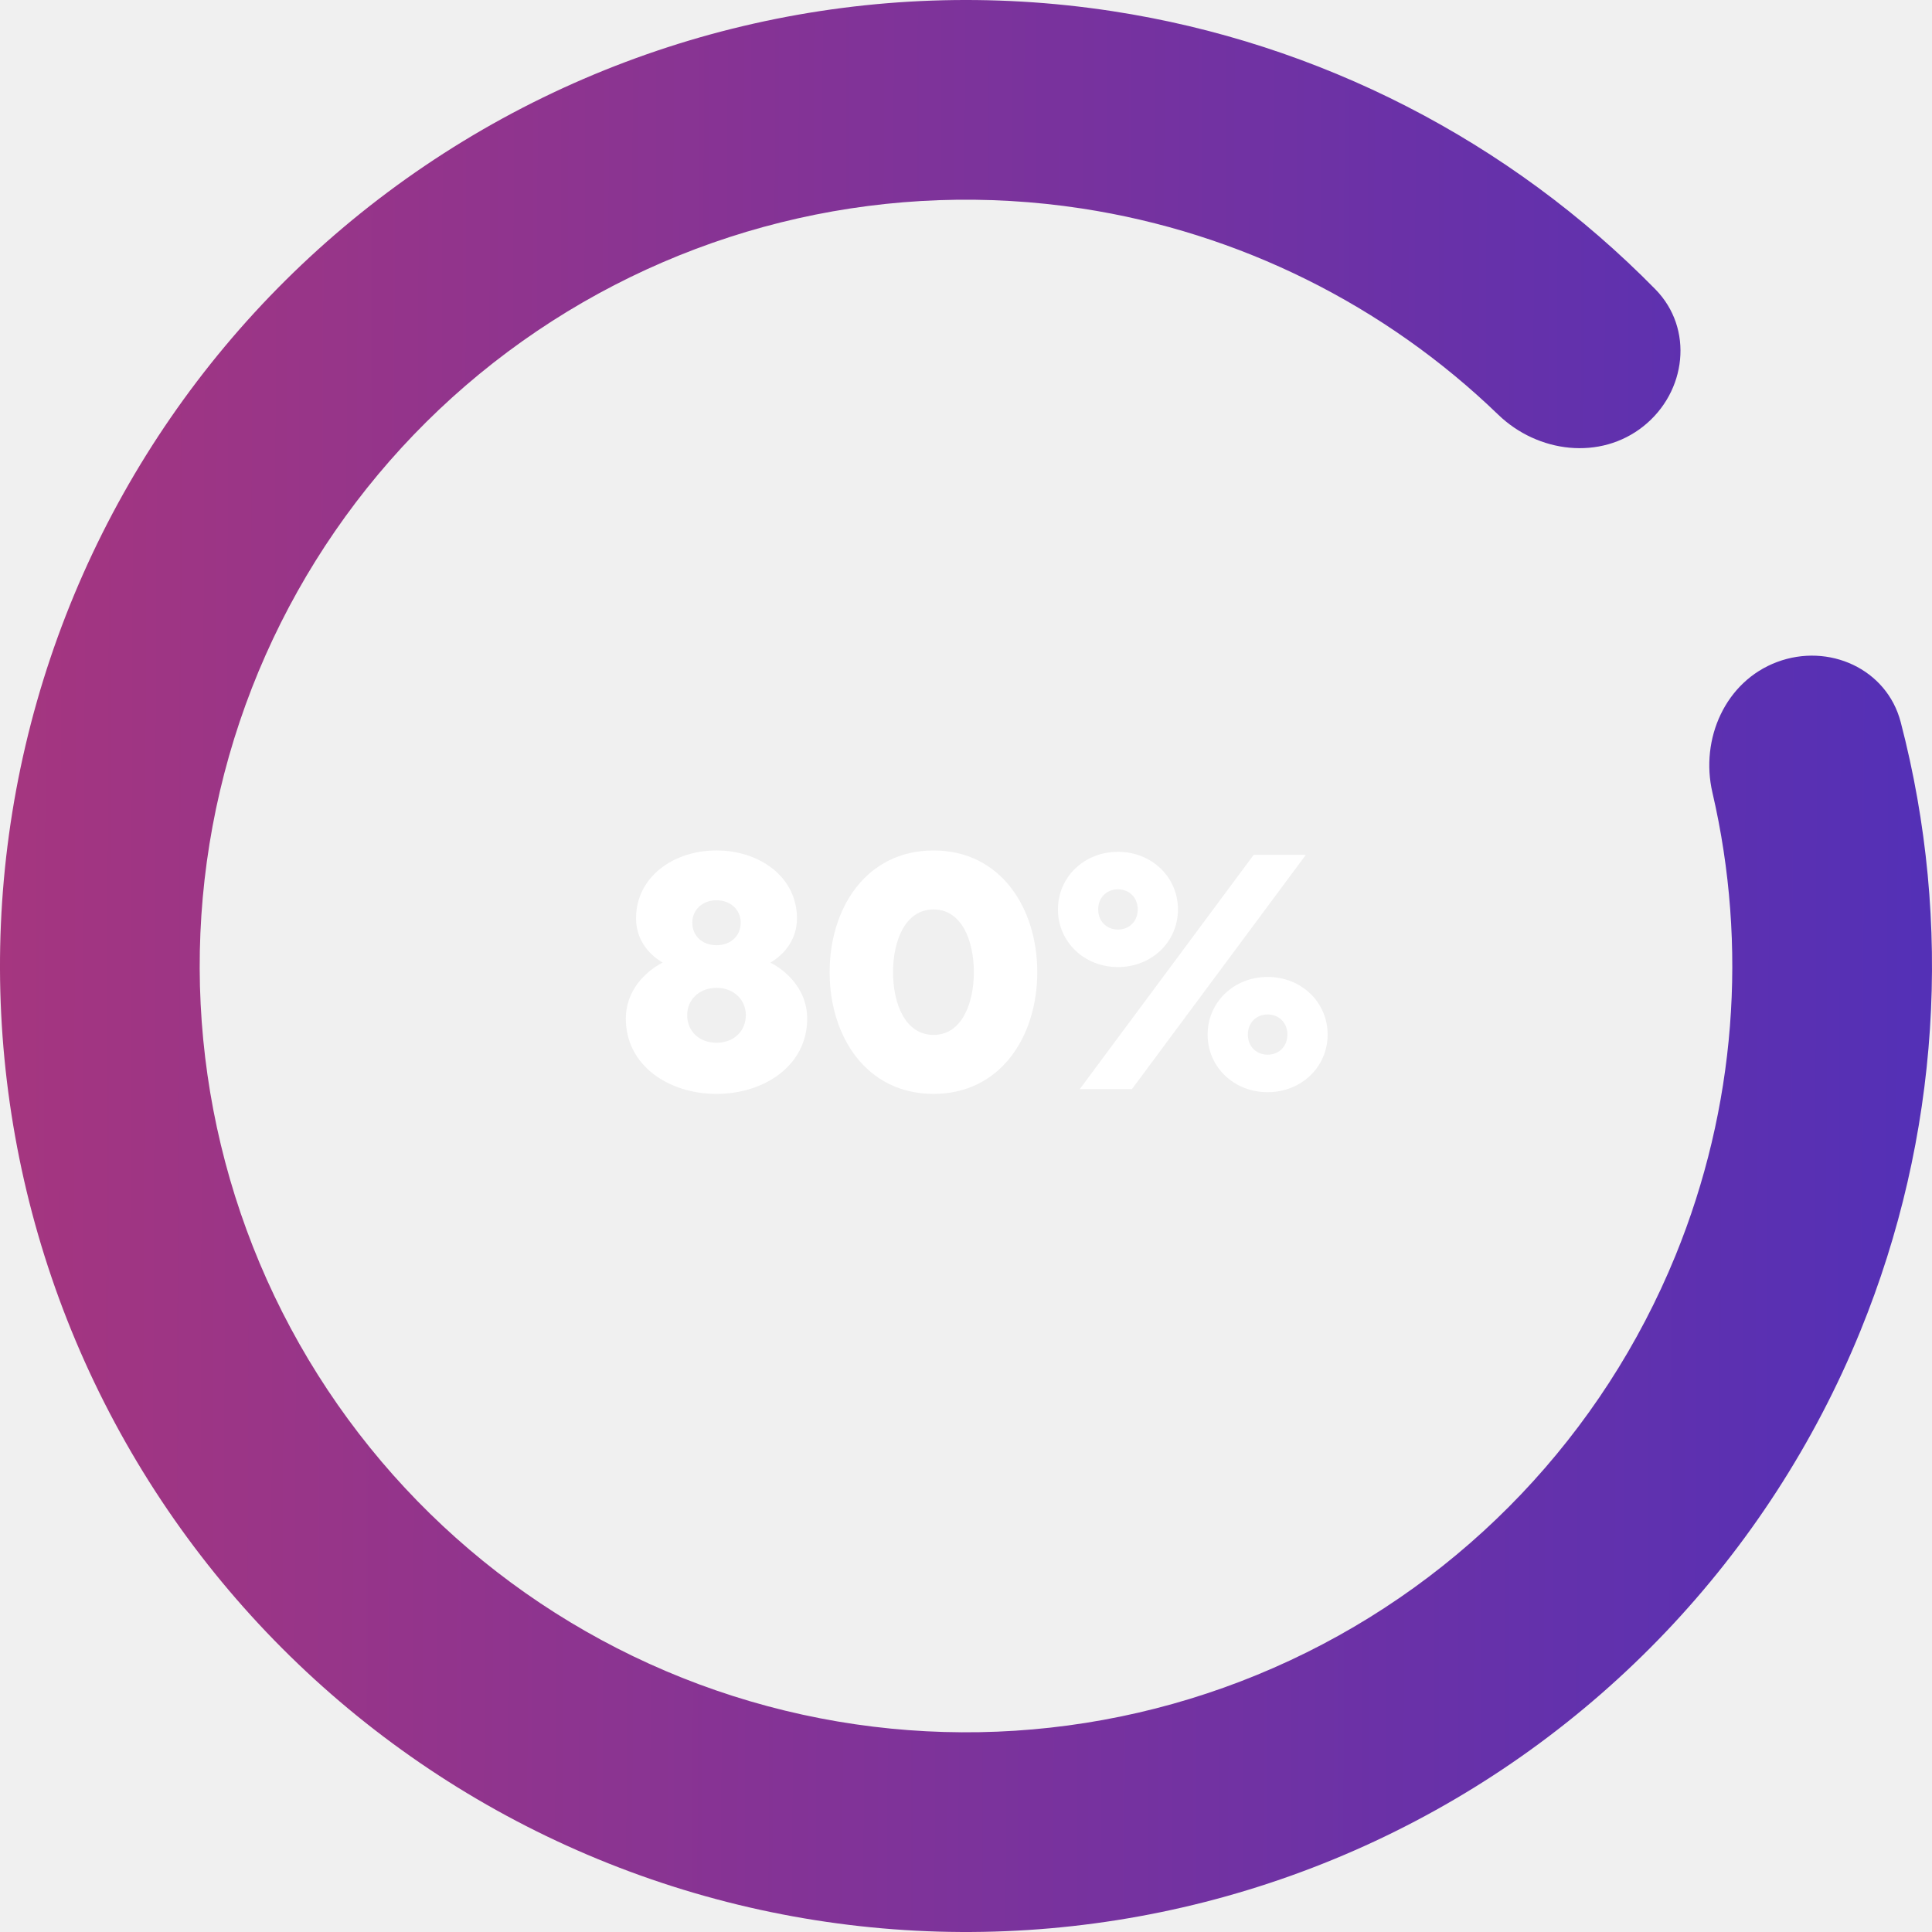
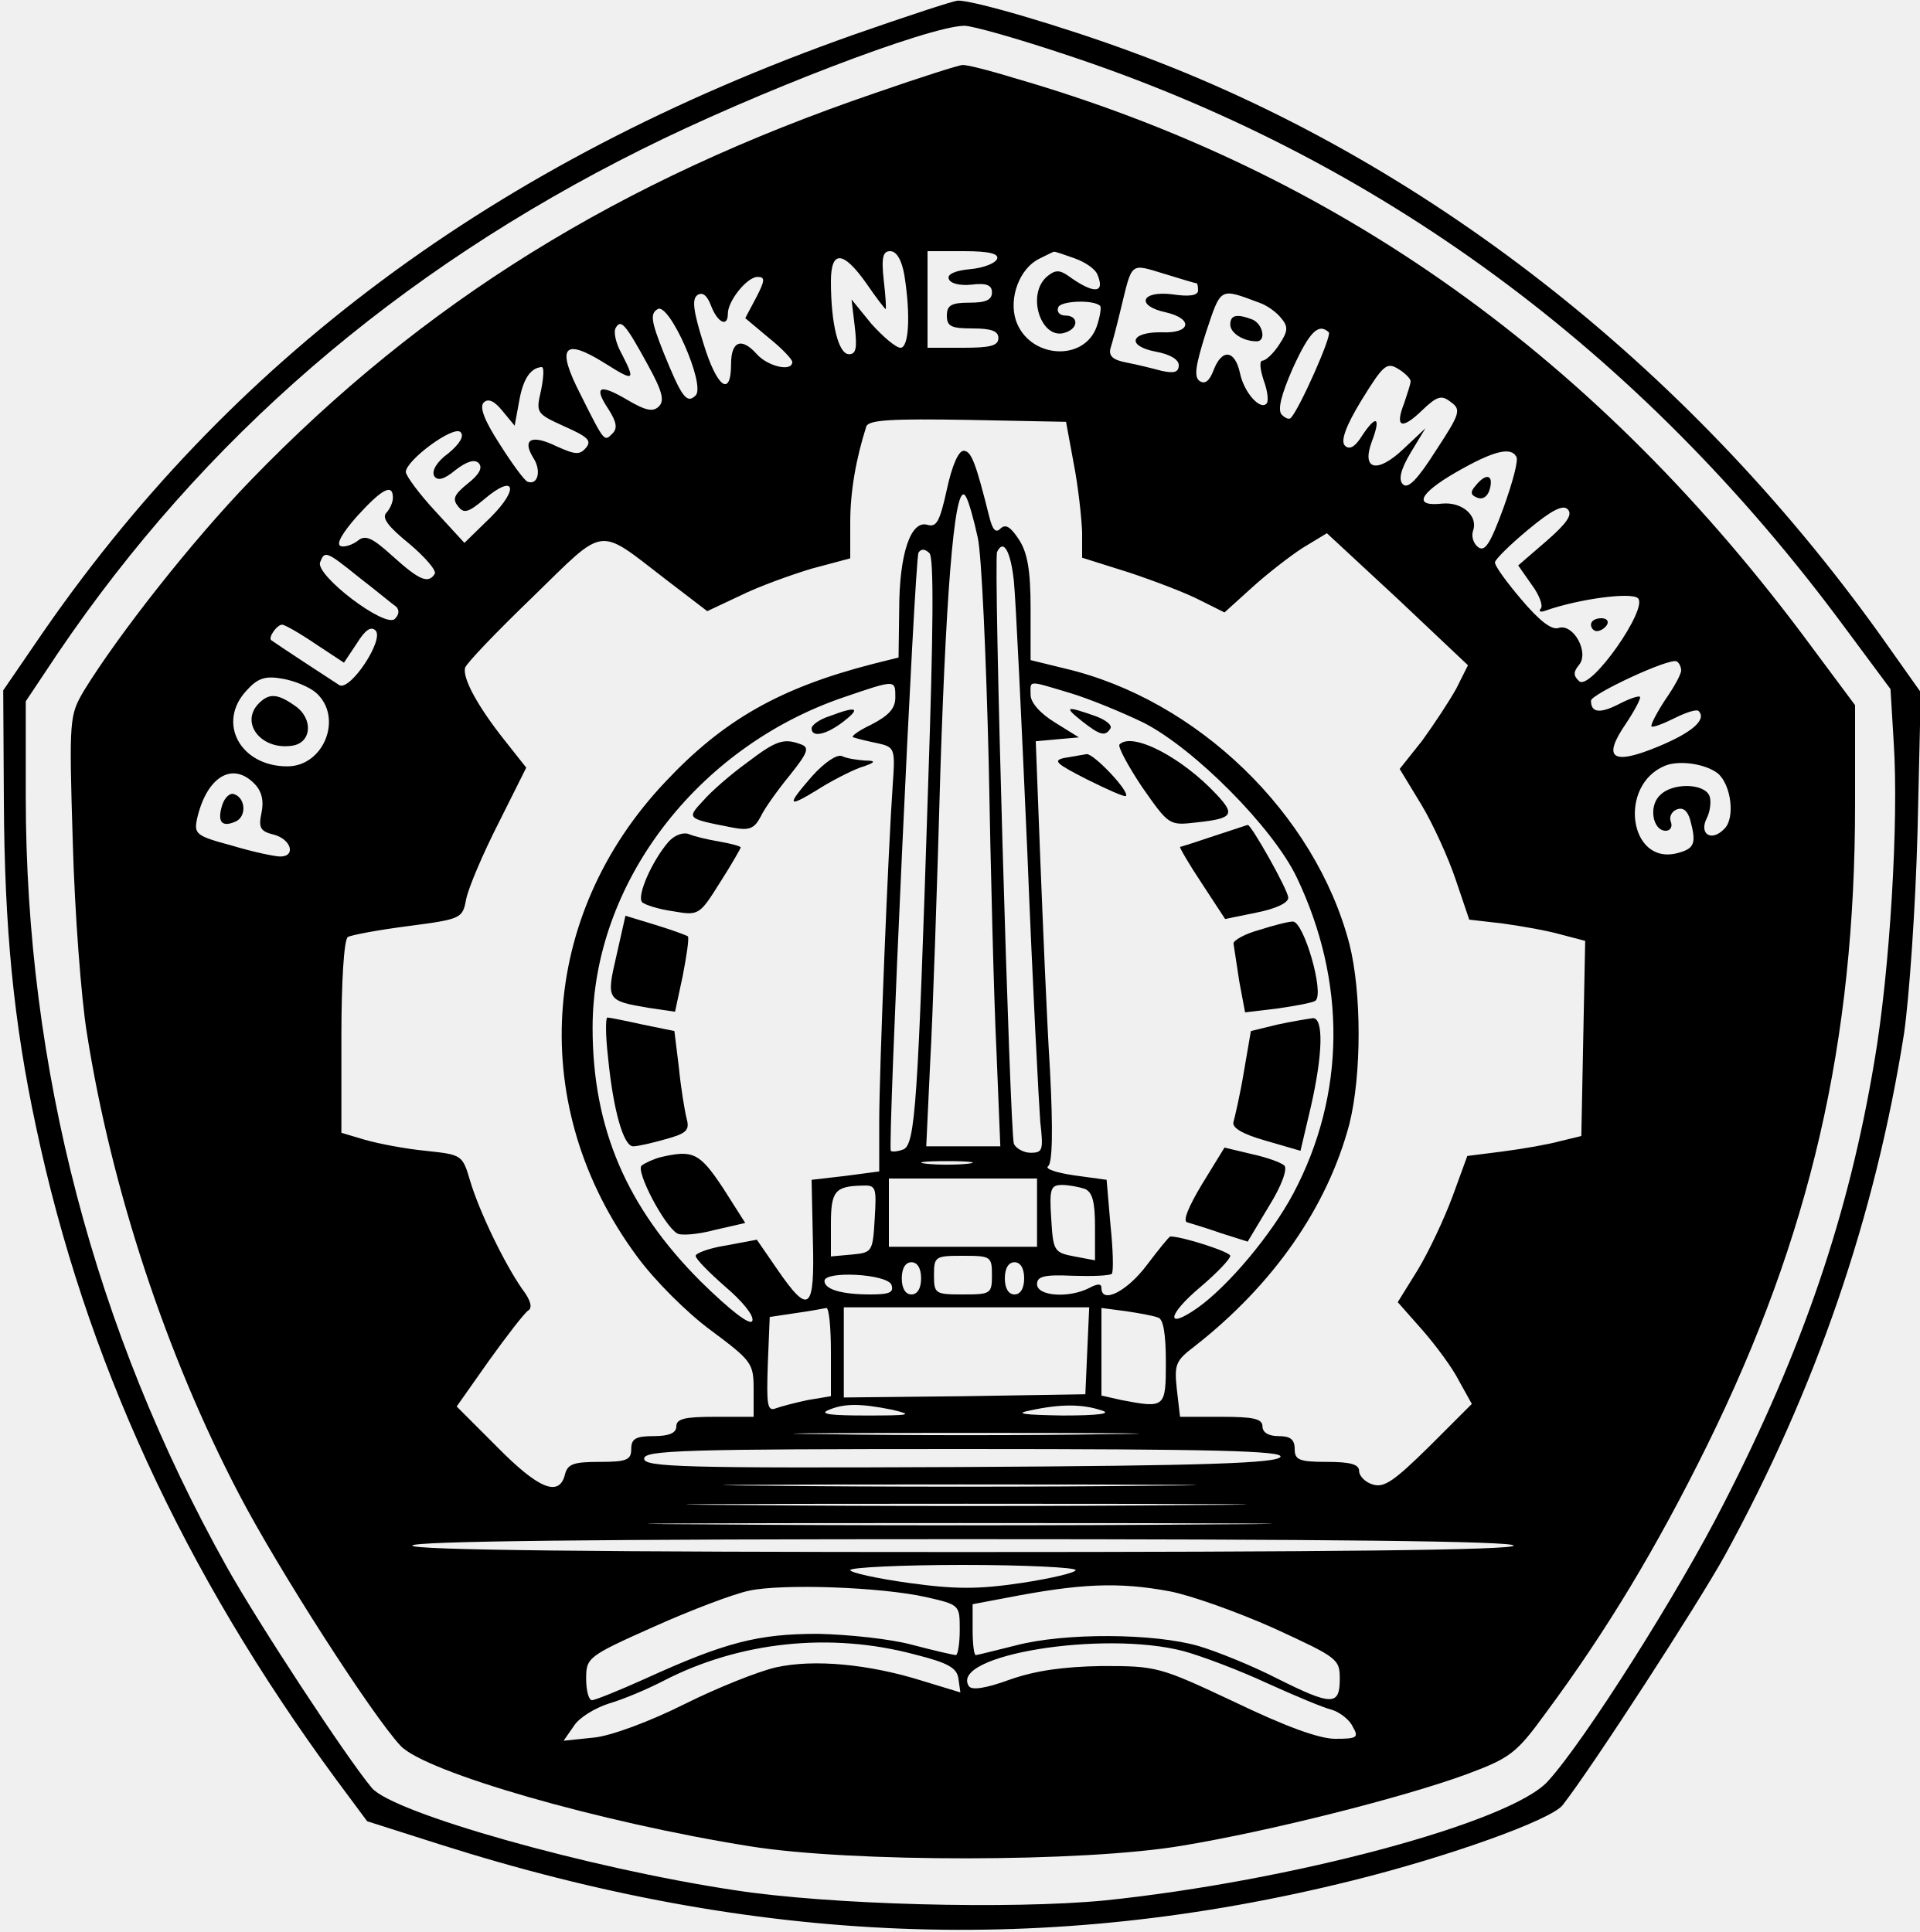
- <svg xmlns="http://www.w3.org/2000/svg" width="204" height="204" viewBox="0 0 204 204" fill="none">
-   <path d="M187.639 69.902C193.092 67.859 199.226 70.614 200.696 76.248C206.238 97.486 204.802 120.051 196.436 140.546C186.737 164.31 168.435 183.543 145.182 194.409C121.928 205.275 95.433 206.975 70.982 199.169C46.531 191.364 25.921 174.628 13.264 152.299C0.607 129.97 -3.166 103.69 2.696 78.702C8.559 53.713 23.627 31.854 44.894 17.484C66.161 3.114 92.064 -2.709 117.435 1.175C139.317 4.524 159.415 14.883 174.791 30.547C178.869 34.702 178.083 41.38 173.529 45.009C168.975 48.637 162.385 47.827 158.195 43.783C146.212 32.215 130.877 24.564 114.244 22.018C94.118 18.937 73.57 23.557 56.699 34.956C39.829 46.355 27.876 63.696 23.225 83.518C18.574 103.34 21.568 124.188 31.608 141.901C41.649 159.614 57.998 172.89 77.394 179.082C96.791 185.274 117.809 183.925 136.255 175.305C154.701 166.686 169.219 151.429 176.914 132.578C183.273 116.999 184.584 99.912 180.815 83.688C179.497 78.016 182.187 71.946 187.639 69.902Z" fill="url(#paint0_linear_16_344)" />
-   <path d="M75.656 89.8C71.048 89.8 67.16 92.644 67.16 96.964C67.16 99.016 68.276 100.636 69.968 101.644C68.06 102.616 66.08 104.668 66.08 107.548C66.08 112.552 70.652 115.504 75.656 115.504C80.66 115.504 85.232 112.552 85.232 107.548C85.232 104.668 83.252 102.616 81.344 101.644C83.036 100.636 84.152 99.016 84.152 96.964C84.152 92.644 80.264 89.8 75.656 89.8ZM78.752 107.188C78.752 108.88 77.492 110.104 75.656 110.104C73.82 110.104 72.56 108.88 72.56 107.188C72.56 105.568 73.82 104.308 75.656 104.308C77.492 104.308 78.752 105.568 78.752 107.188ZM75.656 95.056C77.096 95.056 78.212 96.028 78.212 97.432C78.212 98.836 77.132 99.808 75.656 99.808C74.18 99.808 73.1 98.836 73.1 97.432C73.1 96.028 74.216 95.056 75.656 95.056ZM109.525 102.652C109.525 95.848 105.637 89.8 98.581 89.8C91.489 89.8 87.601 95.848 87.601 102.652C87.601 109.456 91.489 115.504 98.581 115.504C105.637 115.504 109.525 109.456 109.525 102.652ZM102.829 102.652C102.829 106 101.533 109.276 98.581 109.276C95.593 109.276 94.297 106 94.297 102.652C94.297 99.304 95.593 96.028 98.581 96.028C101.533 96.028 102.829 99.304 102.829 102.652ZM124.381 96.028C124.381 92.608 121.609 89.944 118.045 89.944C114.481 89.944 111.709 92.608 111.709 96.028C111.709 99.448 114.481 102.112 118.045 102.112C121.609 102.112 124.381 99.448 124.381 96.028ZM120.133 96.028C120.133 97.288 119.233 98.152 118.045 98.152C116.857 98.152 115.957 97.288 115.957 96.028C115.957 94.768 116.857 93.904 118.045 93.904C119.233 93.904 120.133 94.768 120.133 96.028ZM137.881 90.268H132.373L114.013 115H119.521L137.881 90.268ZM127.513 109.24C127.513 112.66 130.285 115.324 133.849 115.324C137.413 115.324 140.185 112.66 140.185 109.24C140.185 105.82 137.413 103.156 133.849 103.156C130.285 103.156 127.513 105.82 127.513 109.24ZM131.761 109.24C131.761 107.98 132.661 107.116 133.849 107.116C135.037 107.116 135.937 107.98 135.937 109.24C135.937 110.5 135.037 111.364 133.849 111.364C132.661 111.364 131.761 110.5 131.761 109.24Z" fill="white" />
-   <defs>
-     <linearGradient id="paint0_linear_16_344" x1="-12.435" y1="91.215" x2="228.124" y2="92.098" gradientUnits="userSpaceOnUse">
-       <stop stop-color="#AA367C" />
-       <stop offset="1" stop-color="#4A2FBD" />
-     </linearGradient>
-   </defs>
+ <svg xmlns="http://www.w3.org/2000/svg" version="1.0" width="298pt" height="300pt" viewBox="0 0 298 300" preserveAspectRatio="xMidYMid meet">
+   <g transform="translate(0,300) scale(0.1,-0.1)" fill="#000000" stroke="none">
+     <path d="M1325 2946 c-557 -197 -971 -505 -1270 -945 l-50 -73 1 -172 c1 -197 15 -343 50 -506 76 -359 229 -691 465 -1012 l49 -66 113 -36 c491 -156 943 -174 1417 -56 149 37 308 94 326 117 46 59 210 312 252 388 141 258 233 525 278 810 8 55 18 197 21 315 l5 215 -63 89 c-300 419 -711 740 -1161 905 -108 40 -248 81 -271 80 -6 0 -79 -24 -162 -53z m327 -30 c486 -160 893 -459 1211 -889 l72 -97 5 -83 c8 -121 -6 -355 -30 -495 -40 -239 -111 -447 -234 -687 -70 -138 -217 -370 -273 -431 -58 -64 -398 -155 -688 -185 -145 -14 -427 -7 -575 16 -226 34 -531 120 -563 159 -40 48 -177 257 -225 343 -205 367 -312 774 -312 1196 l0 148 50 75 c225 332 525 592 906 782 176 88 445 191 501 192 13 0 83 -20 155 -44z" />
+     <path d="M1360 2856 c-399 -136 -703 -325 -971 -602 -90 -93 -205 -239 -259 -327 -22 -38 -23 -42 -17 -235 3 -109 13 -242 22 -297 38 -241 123 -499 236 -715 61 -117 207 -344 251 -391 39 -41 310 -119 543 -156 156 -25 517 -25 670 1 134 22 344 75 442 111 67 25 77 32 122 94 95 128 173 258 251 416 161 327 230 627 230 997 l0 153 -67 90 c-331 449 -737 739 -1239 884 -39 12 -75 21 -80 20 -5 0 -65 -19 -134 -43z m44 -283 c10 -63 7 -113 -6 -113 -7 0 -27 17 -45 37 l-31 38 5 -42 c4 -34 2 -43 -9 -43 -16 0 -28 46 -28 113 0 49 19 48 55 -3 15 -22 29 -40 30 -40 1 0 0 20 -3 45 -4 36 -1 45 10 45 10 0 18 -14 22 -37z m144 25 c-3 -7 -21 -14 -42 -16 -23 -2 -36 -8 -33 -15 2 -7 17 -11 35 -9 24 3 32 -1 32 -12 0 -12 -10 -16 -35 -16 -28 0 -35 -4 -35 -20 0 -17 7 -20 40 -20 29 0 40 -4 40 -15 0 -12 -13 -15 -55 -15 l-55 0 0 75 0 75 56 0 c40 0 55 -4 52 -12z m120 1 c17 -6 33 -17 36 -26 12 -29 -6 -30 -46 -1 -13 9 -20 9 -32 -1 -34 -28 -9 -102 29 -87 20 7 19 26 -1 26 -9 0 -14 6 -11 13 4 10 55 12 65 2 2 -2 0 -16 -5 -31 -19 -57 -106 -51 -126 9 -11 35 6 80 36 95 12 6 22 11 23 11 1 1 15 -4 32 -10z m190 -39 c1 0 2 -5 2 -11 0 -8 -14 -10 -40 -6 -49 6 -57 -18 -10 -28 43 -10 39 -33 -6 -31 -49 1 -56 -21 -10 -30 22 -4 36 -12 36 -21 0 -11 -7 -13 -26 -9 -15 4 -39 10 -55 13 -21 4 -28 10 -25 22 3 9 10 36 16 61 18 74 14 71 67 55 26 -8 49 -15 51 -15z m-684 -22 l-17 -32 37 -31 c20 -16 36 -33 36 -37 0 -16 -38 -7 -55 12 -24 27 -40 20 -40 -15 0 -53 -22 -37 -43 32 -16 51 -18 69 -9 75 8 5 15 -1 21 -17 10 -26 26 -34 26 -12 0 20 30 57 46 57 12 0 12 -5 -2 -32z m781 -8 c12 -4 27 -15 34 -24 11 -13 11 -20 -3 -41 -9 -14 -21 -25 -26 -25 -5 0 -4 -13 2 -31 6 -16 8 -33 4 -36 -10 -10 -35 18 -41 48 -8 36 -28 38 -41 4 -6 -16 -13 -22 -21 -17 -10 6 -7 24 9 75 24 72 21 70 83 47z m-875 -144 c-14 -14 -22 -2 -50 67 -19 48 -21 60 -9 67 18 11 75 -118 59 -134z m-74 47 c22 -40 26 -55 17 -64 -9 -9 -20 -7 -49 10 -44 26 -53 21 -29 -15 12 -19 14 -29 6 -37 -13 -13 -12 -15 -50 61 -38 74 -26 88 38 48 46 -29 48 -28 26 15 -9 16 -13 34 -9 40 8 14 15 6 50 -58z m1057 51 c5 -5 -45 -118 -59 -133 -3 -3 -9 0 -14 5 -7 7 -1 31 17 72 26 57 40 71 56 56z m127 -76 c0 -4 -5 -19 -10 -34 -15 -38 -4 -42 28 -11 23 22 30 24 44 13 17 -12 15 -18 -23 -76 -28 -44 -43 -60 -51 -52 -7 7 -4 22 12 49 l23 38 -34 -32 c-41 -39 -66 -33 -49 12 14 37 7 42 -15 9 -11 -18 -20 -23 -27 -16 -7 7 1 30 26 71 34 55 39 59 57 48 10 -6 19 -15 19 -19z m-1350 -14 c-8 -35 -8 -36 36 -56 36 -16 43 -22 34 -33 -10 -12 -17 -11 -46 2 -39 19 -54 11 -36 -18 13 -20 7 -43 -9 -37 -5 2 -24 28 -43 58 -24 37 -32 58 -25 65 7 7 17 2 29 -13 l19 -23 7 38 c6 35 18 52 35 53 4 0 3 -16 -1 -36z m827 -114 c7 -36 12 -83 13 -106 l0 -40 73 -23 c39 -13 89 -32 110 -43 l38 -19 42 38 c23 21 59 49 79 62 l38 23 110 -102 109 -103 -18 -36 c-11 -20 -35 -56 -53 -81 l-35 -44 34 -56 c18 -30 42 -83 53 -116 l21 -62 52 -6 c29 -4 69 -11 90 -17 l38 -10 -3 -151 -3 -152 -33 -8 c-18 -5 -58 -12 -89 -16 l-55 -7 -23 -63 c-13 -35 -37 -86 -54 -114 l-31 -50 38 -43 c21 -24 47 -59 57 -79 l20 -36 -66 -66 c-54 -53 -70 -65 -88 -59 -11 3 -21 13 -21 21 0 10 -13 14 -50 14 -43 0 -50 3 -50 20 0 15 -7 20 -25 20 -16 0 -25 6 -25 15 0 12 -14 15 -64 15 l-64 0 -5 43 c-4 38 -2 44 27 66 123 96 207 217 241 346 19 76 19 204 0 279 -53 203 -237 380 -442 428 l-53 13 0 80 c0 60 -5 87 -18 107 -13 20 -21 25 -29 17 -7 -7 -12 -2 -17 18 -21 84 -28 103 -40 103 -8 0 -18 -23 -26 -60 -11 -50 -16 -59 -30 -55 -26 8 -44 -45 -44 -132 l-1 -74 -40 -10 c-144 -37 -232 -87 -322 -183 -197 -208 -215 -506 -44 -737 27 -37 78 -88 115 -115 63 -47 66 -51 66 -91 l0 -43 -60 0 c-47 0 -60 -3 -60 -15 0 -10 -11 -15 -35 -15 -28 0 -35 -4 -35 -20 0 -17 -7 -20 -49 -20 -40 0 -50 -3 -54 -20 -9 -35 -41 -22 -105 43 l-63 63 50 71 c28 39 55 74 61 78 7 4 4 16 -9 33 -28 40 -67 121 -81 168 -12 41 -13 41 -69 47 -31 3 -73 11 -94 17 l-37 11 0 149 c0 85 4 151 10 155 5 3 47 11 94 17 84 11 84 12 90 43 4 18 26 70 50 117 l43 86 -34 43 c-42 53 -65 96 -61 112 2 7 49 56 105 110 115 112 99 110 207 27 l64 -49 51 24 c28 14 78 32 111 42 l60 16 0 56 c0 48 9 99 25 149 4 10 40 12 157 10 l153 -3 12 -65z m-971 16 c-18 -13 -26 -27 -22 -35 5 -8 15 -6 33 9 18 14 30 17 36 11 7 -7 1 -18 -17 -32 -21 -17 -24 -24 -15 -35 9 -12 16 -10 41 11 47 40 55 17 10 -28 l-41 -40 -45 49 c-25 27 -45 54 -46 61 0 18 74 73 85 62 6 -6 -1 -18 -19 -33z m1658 -5 c4 -5 -6 -41 -20 -80 -21 -57 -29 -69 -40 -60 -7 6 -10 17 -7 25 8 23 -17 45 -48 42 -45 -5 -37 15 22 49 56 32 84 40 93 24z m-1744 -64 c0 -7 -5 -18 -10 -23 -8 -8 3 -22 35 -48 25 -21 43 -42 40 -47 -10 -16 -24 -10 -65 27 -33 30 -43 34 -55 24 -8 -6 -20 -10 -26 -8 -8 3 3 21 25 46 39 43 56 52 56 29z m908 -62 c6 -27 13 -185 17 -350 3 -165 8 -366 12 -447 l6 -148 -58 0 -57 0 6 128 c4 70 11 276 16 457 10 308 24 455 40 423 4 -7 12 -35 18 -63z m883 -5 l-44 -38 21 -30 c12 -16 18 -33 14 -37 -4 -5 0 -6 8 -3 51 18 133 29 143 19 16 -16 -73 -143 -91 -129 -9 8 -10 14 -1 25 17 19 -8 65 -31 58 -11 -4 -30 11 -58 44 -23 27 -42 53 -41 58 0 4 23 27 52 51 36 30 54 39 61 31 8 -8 -2 -22 -33 -49z m-960 -377 c-16 -500 -20 -561 -39 -568 -8 -3 -17 -4 -19 -2 -5 6 37 919 43 929 4 6 10 6 17 -1 7 -7 6 -120 -2 -358z m133 315 c3 -29 12 -219 21 -423 8 -203 18 -391 20 -417 5 -44 4 -48 -15 -48 -11 0 -23 7 -26 14 -6 17 -32 907 -26 919 10 21 21 1 26 -45z m-1016 5 c26 -20 51 -41 57 -45 5 -5 5 -12 -2 -19 -15 -15 -124 68 -116 88 7 18 9 18 61 -24z m-68 -103 l44 -29 20 30 c13 21 22 27 29 20 14 -14 -39 -94 -56 -85 -11 7 -98 64 -106 70 -5 4 9 24 17 24 4 0 27 -13 52 -30z m2120 -41 c0 -6 -11 -26 -25 -46 -13 -20 -23 -39 -21 -41 2 -2 18 4 36 13 18 9 34 14 37 11 13 -13 -9 -33 -62 -55 -72 -30 -88 -19 -51 35 14 21 24 40 22 42 -2 2 -17 -3 -34 -12 -28 -14 -42 -13 -42 6 0 10 122 67 133 61 4 -2 7 -9 7 -14z m-2119 -35 c42 -38 12 -114 -45 -114 -73 0 -110 68 -63 118 17 19 29 23 56 18 18 -3 42 -13 52 -22z m899 -7 c0 -17 -10 -28 -37 -42 -21 -10 -33 -19 -28 -20 6 -2 22 -6 37 -9 27 -6 28 -8 24 -64 -7 -99 -21 -444 -21 -524 l0 -77 -53 -7 -52 -6 2 -94 c3 -110 -6 -117 -56 -44 l-31 45 -48 -9 c-26 -4 -47 -12 -47 -16 0 -5 21 -26 46 -48 26 -22 45 -45 42 -53 -3 -8 -33 15 -80 61 -115 115 -168 238 -168 394 0 223 161 435 389 513 82 28 81 28 81 0z m271 7 c30 -9 81 -30 114 -46 79 -40 201 -163 238 -240 78 -163 76 -338 -5 -491 -34 -64 -101 -144 -149 -178 -50 -35 -47 -11 4 32 26 22 47 44 47 49 0 6 -74 30 -93 30 -2 0 -18 -20 -37 -45 -31 -41 -70 -60 -70 -35 0 7 -6 7 -19 0 -31 -16 -81 -13 -81 6 0 12 11 15 55 13 30 -1 57 0 61 3 3 3 2 38 -2 76 l-6 70 -51 7 c-27 4 -45 10 -40 14 7 4 8 57 3 151 -5 80 -11 227 -15 327 l-7 182 33 3 34 3 -37 23 c-23 14 -38 31 -38 43 0 23 -6 23 61 3z m1006 -125 c21 -18 27 -70 10 -86 -20 -21 -40 -8 -27 17 5 10 7 26 4 34 -8 20 -58 21 -77 1 -18 -17 -11 -55 9 -55 7 0 11 6 8 14 -3 7 1 16 9 19 10 4 17 -2 21 -16 10 -37 7 -45 -21 -52 -74 -18 -91 106 -18 136 22 9 63 3 82 -12z m-2272 -16 c11 -11 15 -26 11 -45 -5 -23 -2 -29 19 -34 27 -7 35 -34 10 -34 -8 0 -42 7 -75 17 -56 15 -59 18 -54 42 15 65 55 89 89 54z m1108 -590 c-18 -2 -48 -2 -65 0 -18 2 -4 4 32 4 36 0 50 -2 33 -4z m107 -76 l0 -53 -115 0 -115 0 0 53 0 53 115 0 115 0 0 -53z m-252 -9 c-3 -52 -4 -53 -35 -56 l-33 -3 0 50 c0 51 6 59 48 60 22 1 23 -2 20 -51z m326 46 c12 -5 16 -20 16 -59 l0 -52 -32 6 c-32 6 -33 9 -36 59 -3 46 -1 52 17 52 10 0 26 -3 35 -6z m-144 -134 c0 -29 -2 -30 -45 -30 -43 0 -45 1 -45 30 0 29 2 30 45 30 43 0 45 -1 45 -30z m-110 -5 c0 -16 -6 -25 -15 -25 -9 0 -15 9 -15 25 0 16 6 25 15 25 9 0 15 -9 15 -25z m160 0 c0 -16 -6 -25 -15 -25 -9 0 -15 9 -15 25 0 16 6 25 15 25 9 0 15 -9 15 -25z m-206 -10 c4 -12 -3 -15 -33 -15 -45 0 -71 8 -71 21 0 16 97 11 104 -6z m-94 -104 l0 -69 -36 -6 c-19 -4 -42 -10 -50 -13 -13 -5 -14 7 -12 68 l3 74 40 6 c22 3 43 7 48 8 4 0 7 -30 7 -68z m398 2 l-3 -68 -187 -3 -188 -2 0 70 0 70 190 0 191 0 -3 -67z m110 51 c8 -2 12 -25 12 -69 0 -71 -1 -72 -69 -59 l-31 7 0 68 0 68 38 -5 c20 -3 43 -7 50 -10z m-413 -143 c34 -8 28 -9 -40 -9 -53 0 -73 2 -60 8 25 11 50 11 100 1z m325 -1 c17 -5 -4 -8 -60 -8 -62 1 -76 3 -50 8 46 10 80 10 110 0z m8 -37 c-120 -2 -316 -2 -435 0 -120 1 -22 2 217 2 239 0 337 -1 218 -2z m270 -35 c-4 -10 -114 -14 -496 -16 -433 -2 -492 0 -492 13 0 13 60 15 496 15 392 0 495 -3 492 -12z m-201 -45 c-163 -2 -431 -2 -595 0 -163 1 -29 2 298 2 327 0 461 -1 297 -2z m66 -30 c-194 -2 -512 -2 -705 0 -194 1 -36 2 352 2 388 0 546 -1 353 -2z m30 -30 c-216 -2 -570 -2 -785 0 -216 1 -40 2 392 2 432 0 608 -1 393 -2z m467 -33 c0 -7 -292 -10 -855 -10 -563 0 -855 3 -855 10 0 7 292 10 855 10 563 0 855 -3 855 -10z m-680 -38 c0 -4 -38 -13 -84 -20 -67 -10 -103 -10 -175 0 -50 7 -91 16 -91 20 0 4 79 8 175 8 96 0 175 -4 175 -8z m-232 -42 c52 -12 52 -12 52 -51 0 -21 -3 -39 -6 -39 -3 0 -34 7 -68 16 -33 9 -99 16 -146 17 -93 0 -144 -13 -269 -70 -40 -18 -77 -33 -82 -33 -5 0 -9 15 -9 33 0 33 2 35 105 81 58 26 124 51 148 56 51 11 203 6 275 -10z m378 9 c32 -6 105 -32 161 -57 100 -46 103 -48 103 -79 0 -42 -12 -42 -98 1 -37 19 -91 41 -121 50 -69 20 -208 21 -284 1 -32 -8 -60 -15 -62 -15 -3 0 -5 18 -5 39 l0 40 53 10 c113 22 173 25 253 10z m-396 -98 c52 -13 66 -21 68 -38 l3 -21 -59 18 c-83 26 -168 34 -227 21 -27 -6 -92 -32 -142 -57 -54 -27 -113 -49 -140 -52 l-48 -5 16 23 c8 13 33 28 55 35 21 6 59 22 84 35 118 61 259 76 390 41z m418 5 c29 -8 87 -30 130 -50 42 -19 87 -38 100 -41 12 -4 27 -15 32 -26 10 -17 7 -19 -27 -19 -25 0 -77 19 -156 57 -117 55 -121 56 -206 56 -60 -1 -103 -7 -143 -21 -38 -14 -60 -17 -64 -10 -30 48 209 87 334 54z" />
+     <path d="M1910 2496 c0 -13 20 -26 41 -26 15 0 10 27 -7 34 -24 9 -34 7 -34 -8z" />
+     <path d="M2291 2246 c-9 -10 -8 -15 3 -19 8 -3 16 2 19 14 6 22 -6 25 -22 5z" />
+     <path d="M2470 2030 c0 -5 4 -10 9 -10 6 0 13 5 16 10 3 6 -1 10 -9 10 -9 0 -16 -4 -16 -10z" />
+     <path d="M402 1908 c-30 -30 3 -73 51 -66 31 4 34 42 5 62 -27 19 -40 20 -56 4z" />
+     <path d="M1288 1888 c-16 -5 -28 -14 -28 -19 0 -15 23 -10 50 11 27 21 20 24 -22 8z" />
+     <path d="M1160 1816 c-25 -18 -56 -45 -68 -59 -26 -28 -27 -28 45 -42 26 -5 34 -2 44 17 6 13 27 42 45 64 28 35 31 43 18 48 -27 10 -38 7 -84 -28z" />
+     <path d="M1261 1795 c-40 -46 -39 -50 7 -22 20 13 51 29 67 35 25 8 26 11 8 11 -12 1 -28 3 -36 7 -8 3 -27 -10 -46 -31z" />
+     <path d="M1038 1693 c-26 -30 -50 -85 -41 -94 4 -4 26 -11 48 -14 40 -7 41 -6 73 45 18 28 32 53 32 54 0 2 -15 6 -32 9 -18 3 -40 8 -49 12 -9 3 -22 -2 -31 -12z" />
+     <path d="M957 1516 c-16 -69 -15 -70 50 -81 l41 -6 12 56 c6 31 10 58 8 61 -3 2 -25 10 -51 18 l-46 14 -14 -62z" />
+     <path d="M944 1358 c8 -82 24 -138 39 -138 7 0 29 5 50 11 33 9 38 14 33 32 -3 12 -9 48 -12 79 l-7 57 -49 10 c-27 6 -52 11 -55 11 -3 0 -3 -28 1 -62z" />
+     <path d="M1025 1203 c-11 -3 -24 -9 -29 -13 -9 -9 35 -93 55 -105 5 -4 32 -2 58 5 l48 11 -35 55 c-36 54 -46 59 -97 47z" />
+     <path d="M1680 1880 c28 -22 36 -24 44 -11 3 5 -8 14 -26 20 -43 15 -47 14 -18 -9z" />
+     <path d="M1738 1844 c-3 -3 13 -33 35 -66 42 -60 42 -60 85 -55 56 6 60 12 31 43 -54 58 -131 98 -151 78z" />
+     <path d="M1652 1823 c-18 -4 -12 -9 35 -33 32 -16 59 -28 61 -26 6 7 -50 66 -61 65 -7 -1 -22 -4 -35 -6z" />
+     <path d="M1885 1702 c-27 -9 -51 -17 -53 -17 -1 -1 14 -27 34 -57 l36 -55 49 10 c30 6 49 15 49 23 0 12 -59 116 -63 113 -1 0 -24 -8 -52 -17z" />
+     <path d="M1955 1556 c-22 -6 -40 -16 -40 -21 1 -6 5 -32 9 -59 l9 -48 50 6 c28 4 55 9 59 12 15 10 -18 124 -35 123 -7 0 -30 -6 -52 -13z" />
+     <path d="M1983 1409 l-41 -10 -11 -64 c-6 -36 -14 -70 -16 -77 -3 -9 14 -19 49 -29 l55 -16 16 68 c19 83 20 139 3 138 -7 -1 -32 -5 -55 -10z" />
+     <path d="M1866 1161 c-21 -35 -30 -57 -23 -59 7 -2 30 -9 53 -17 l41 -13 33 55 c20 32 29 58 24 63 -5 5 -28 13 -51 18 l-42 10 -35 -57z" />
+     <path d="M345 1750 c-8 -26 -1 -35 20 -26 18 7 17 37 -2 43 -6 2 -14 -5 -18 -17z" />
+   </g>
</svg>
